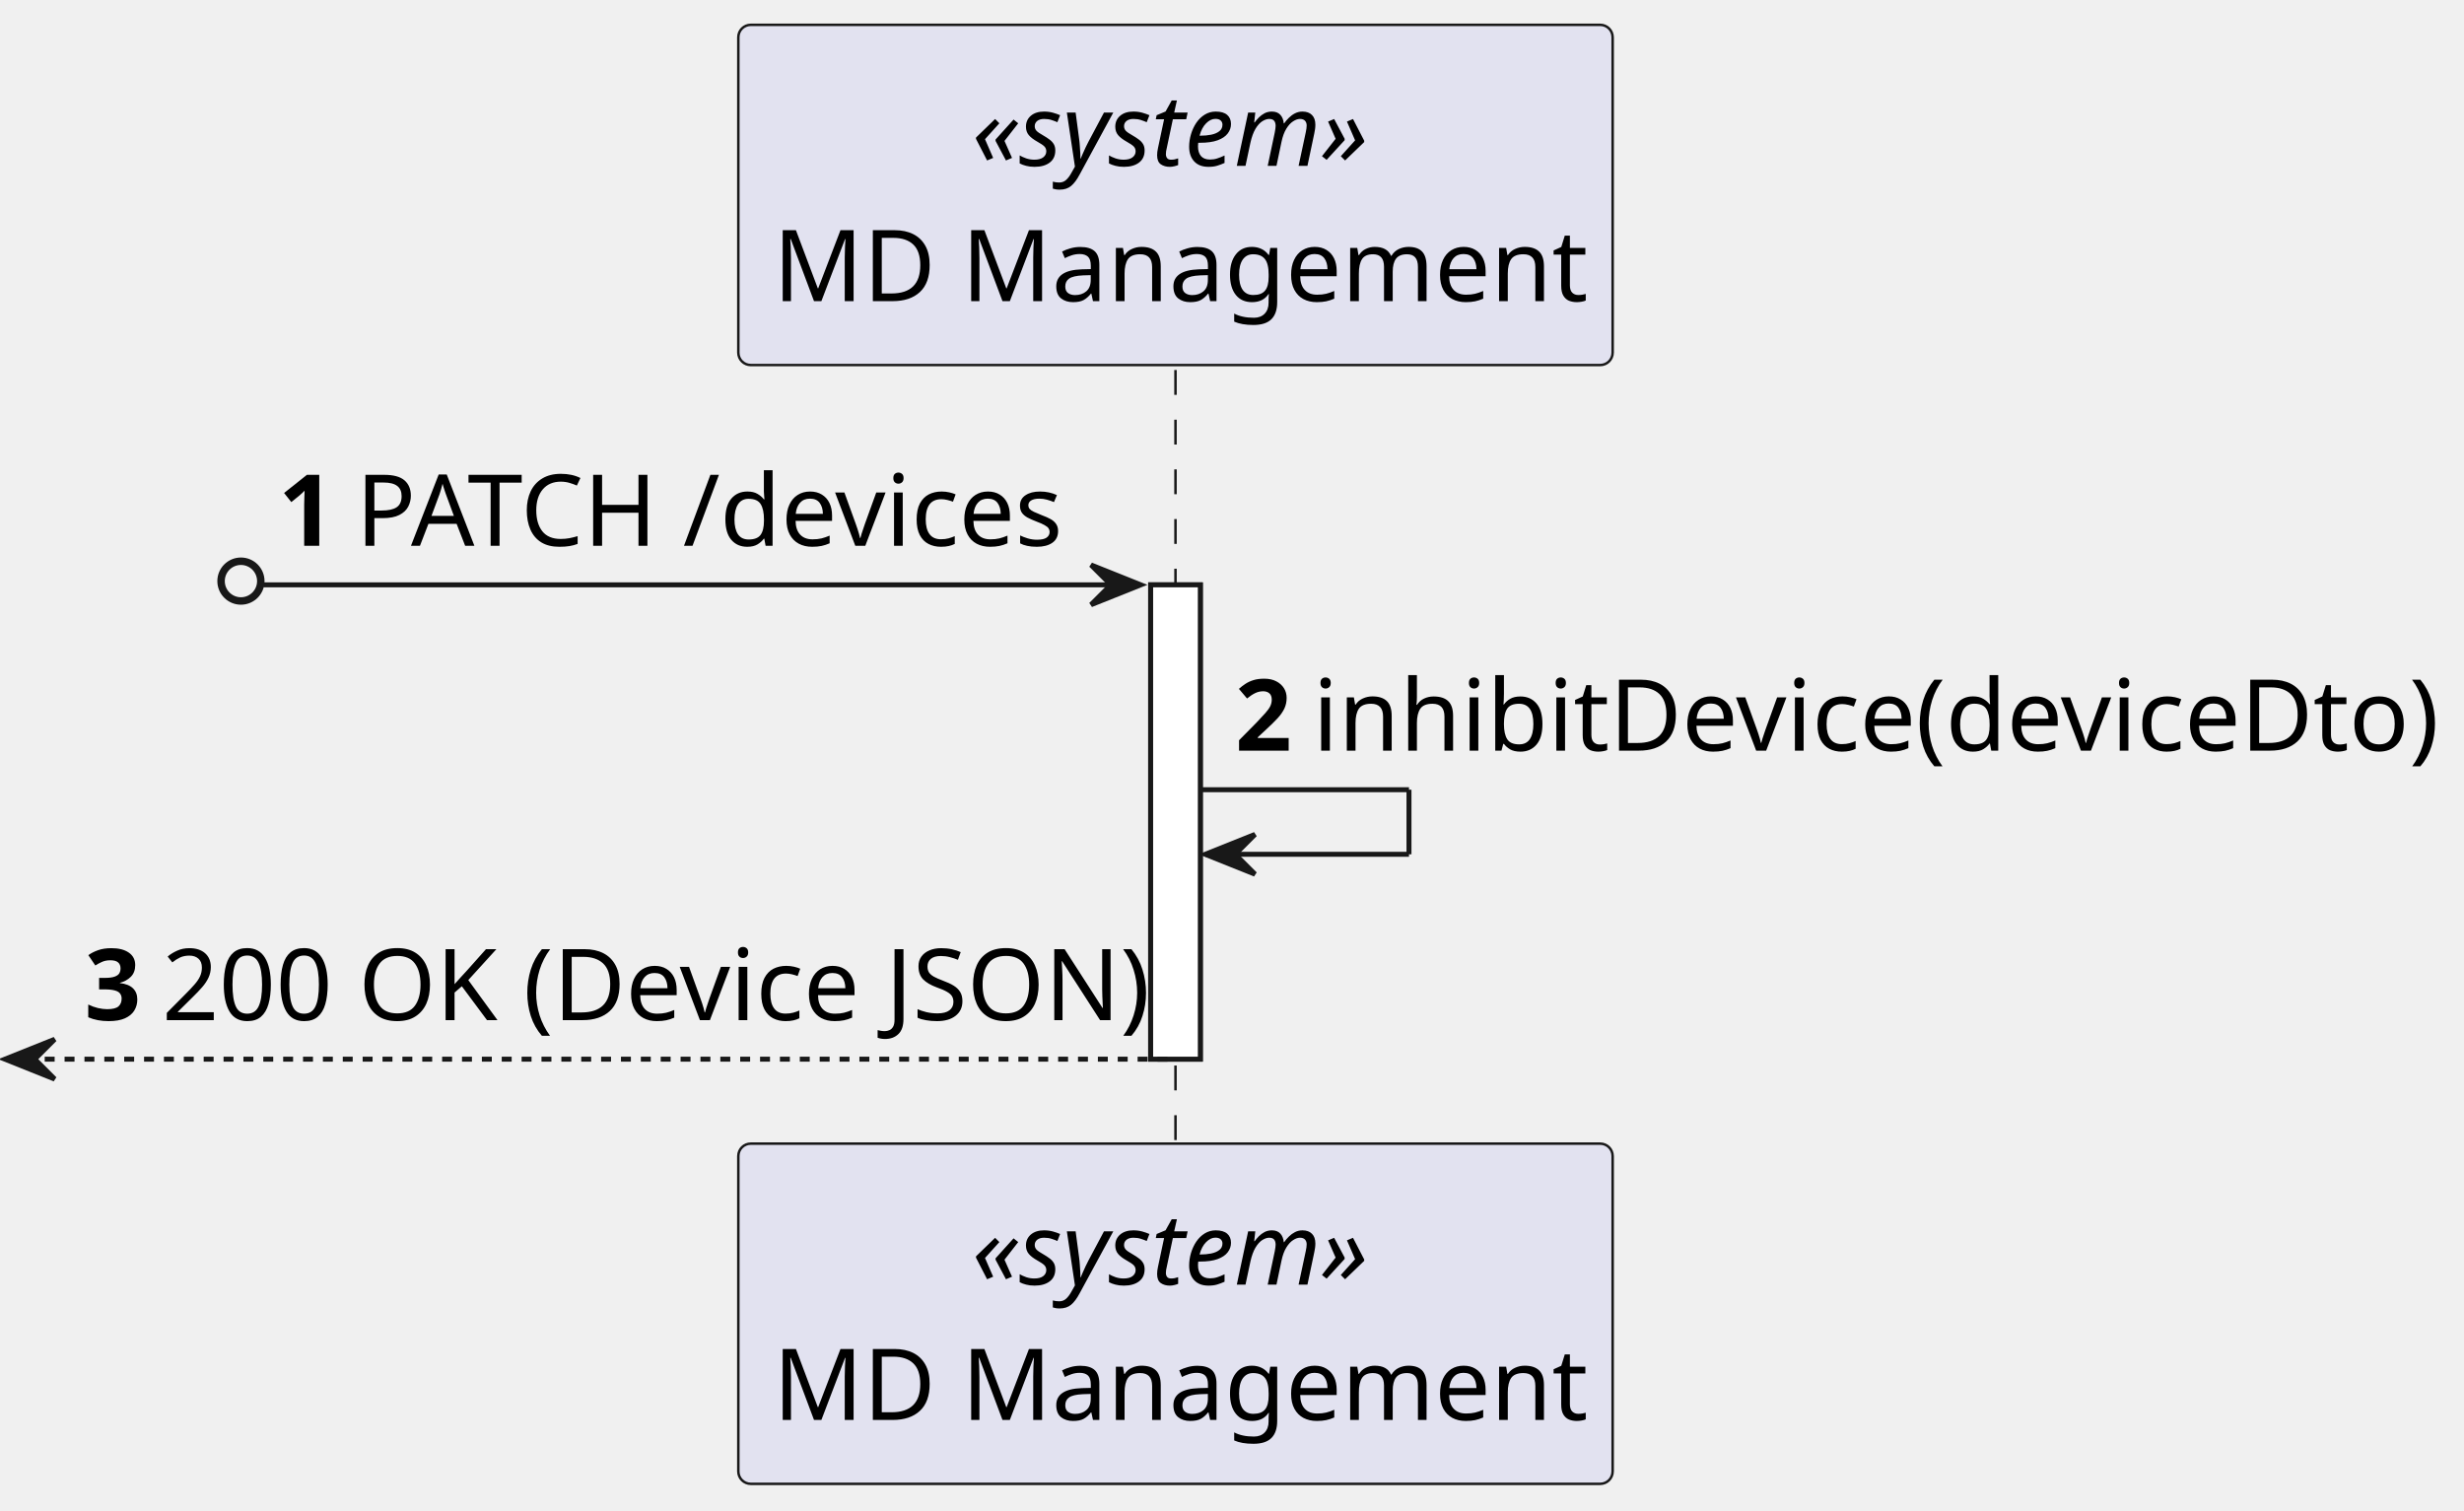
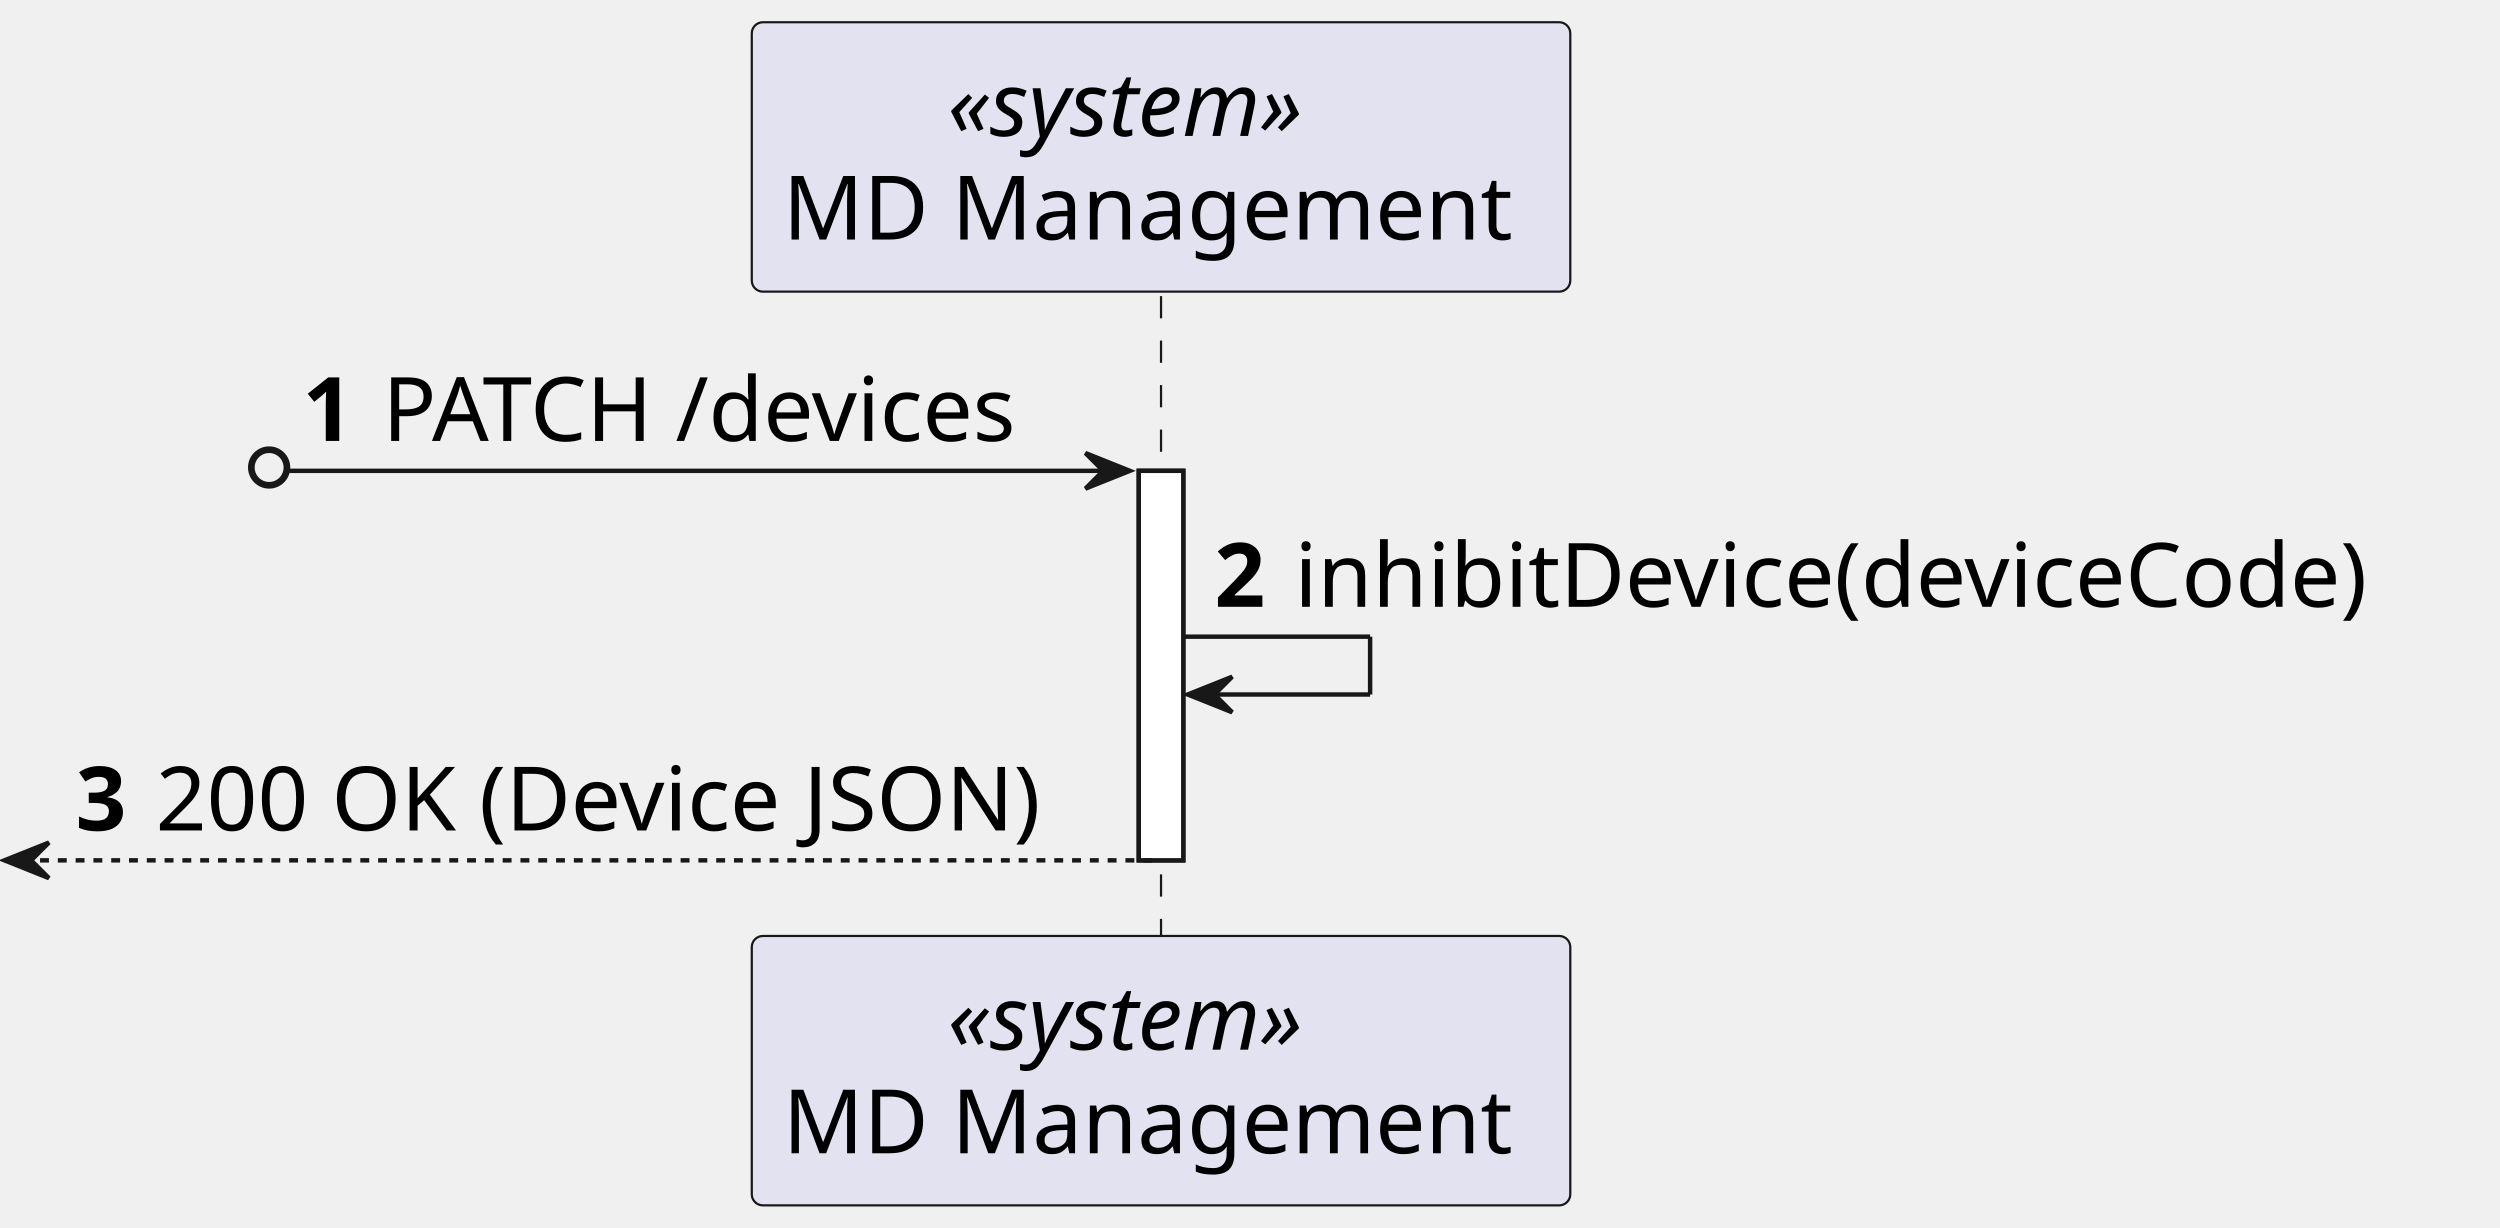
- <svg xmlns="http://www.w3.org/2000/svg" contentStyleType="text/css" height="304px" preserveAspectRatio="none" style="width:496px;height:304px;background:#FFFFFF;" version="1.1" viewBox="0 0 496 304" width="496px" zoomAndPan="magnify">
+ <svg xmlns="http://www.w3.org/2000/svg" contentStyleType="text/css" height="276px" preserveAspectRatio="none" style="width:562px;height:276px;background:#FFFFFF;" version="1.1" viewBox="0 0 562 276" width="562px" zoomAndPan="magnify">
  <defs />
  <g>
-     <rect fill="#FFFFFF" height="95.48" style="stroke:#181818;stroke-width:1.0;" width="10" x="231.625" y="117.72" />
-     <line style="stroke:#181818;stroke-width:0.5;stroke-dasharray:5.0,5.0;" x1="236.625" x2="236.625" y1="74.48" y2="231.2" />
-     <rect fill="#E2E2F0" height="68.48" rx="2.5" ry="2.5" style="stroke:#181818;stroke-width:0.5;" width="176" x="148.625" y="5" />
-     <text fill="#000000" font-family="sans-serif" font-size="20" font-style="italic" lengthAdjust="spacing" textLength="82" x="195.625" y="33.38">«system»</text>
-     <text fill="#000000" font-family="sans-serif" font-size="20" lengthAdjust="spacing" textLength="162" x="155.625" y="60.62">MD Management</text>
-     <rect fill="#E2E2F0" height="68.48" rx="2.5" ry="2.5" style="stroke:#181818;stroke-width:0.5;" width="176" x="148.625" y="230.2" />
-     <text fill="#000000" font-family="sans-serif" font-size="20" font-style="italic" lengthAdjust="spacing" textLength="82" x="195.625" y="258.58">«system»</text>
-     <text fill="#000000" font-family="sans-serif" font-size="20" lengthAdjust="spacing" textLength="162" x="155.625" y="285.82">MD Management</text>
-     <rect fill="#FFFFFF" height="95.48" style="stroke:#181818;stroke-width:1.0;" width="10" x="231.625" y="117.72" />
-     <ellipse cx="48.5" cy="116.97" fill="none" rx="4" ry="4" style="stroke:#181818;stroke-width:1.5;" />
-     <polygon fill="#181818" points="219.625,113.72,229.625,117.72,219.625,121.72,223.625,117.72" style="stroke:#181818;stroke-width:1.0;" />
-     <line style="stroke:#181818;stroke-width:1.0;" x1="53" x2="225.625" y1="117.72" y2="117.72" />
-     <text fill="#000000" font-family="sans-serif" font-size="20" font-weight="bold" lengthAdjust="spacing" textLength="11.625" x="56" y="109.86">1</text>
-     <text fill="#000000" font-family="sans-serif" font-size="20" lengthAdjust="spacing" textLength="145" x="71.625" y="109.86">PATCH /devices</text>
-     <line style="stroke:#181818;stroke-width:1.0;" x1="241.625" x2="283.625" y1="158.96" y2="158.96" />
-     <line style="stroke:#181818;stroke-width:1.0;" x1="283.625" x2="283.625" y1="158.96" y2="171.96" />
-     <line style="stroke:#181818;stroke-width:1.0;" x1="242.625" x2="283.625" y1="171.96" y2="171.96" />
-     <polygon fill="#181818" points="252.625,167.96,242.625,171.96,252.625,175.96,248.625,171.96" style="stroke:#181818;stroke-width:1.0;" />
-     <text fill="#000000" font-family="sans-serif" font-size="20" font-weight="bold" lengthAdjust="spacing" textLength="11.625" x="248.625" y="151.1">2</text>
-     <text fill="#000000" font-family="sans-serif" font-size="20" lengthAdjust="spacing" textLength="225" x="264.25" y="151.1">inhibitDevice(deviceDto)</text>
-     <polygon fill="#181818" points="11,209.2,1,213.2,11,217.2,7,213.2" style="stroke:#181818;stroke-width:1.0;" />
-     <line style="stroke:#181818;stroke-width:1.0;stroke-dasharray:2.0,2.0;" x1="5" x2="235.625" y1="213.2" y2="213.2" />
-     <text fill="#000000" font-family="sans-serif" font-size="20" font-weight="bold" lengthAdjust="spacing" textLength="11.625" x="17" y="205.34">3</text>
-     <text fill="#000000" font-family="sans-serif" font-size="20" lengthAdjust="spacing" textLength="197" x="32.625" y="205.34">200 OK (Device JSON)</text>
+     <rect fill="#FFFFFF" height="87.562" style="stroke:#181818;stroke-width:1.0;" width="10" x="256" y="105.844" />
+     <line style="stroke:#181818;stroke-width:0.5;stroke-dasharray:5.0,5.0;" x1="261" x2="261" y1="66.562" y2="211.406" />
+     <rect fill="#E2E2F0" height="60.562" rx="2.5" ry="2.5" style="stroke:#181818;stroke-width:0.5;" width="184" x="169" y="5" />
+     <text fill="#000000" font-family="sans-serif" font-size="20" font-style="italic" lengthAdjust="spacing" textLength="96" x="213" y="30.564">«system»</text>
+     <text fill="#000000" font-family="sans-serif" font-size="20" lengthAdjust="spacing" textLength="170" x="176" y="53.846">MD Management</text>
+     <rect fill="#E2E2F0" height="60.562" rx="2.5" ry="2.5" style="stroke:#181818;stroke-width:0.5;" width="184" x="169" y="210.406" />
+     <text fill="#000000" font-family="sans-serif" font-size="20" font-style="italic" lengthAdjust="spacing" textLength="96" x="213" y="235.971">«system»</text>
+     <text fill="#000000" font-family="sans-serif" font-size="20" lengthAdjust="spacing" textLength="170" x="176" y="259.252">MD Management</text>
+     <rect fill="#FFFFFF" height="87.562" style="stroke:#181818;stroke-width:1.0;" width="10" x="256" y="105.844" />
+     <ellipse cx="60.5" cy="105.094" fill="none" rx="4" ry="4" style="stroke:#181818;stroke-width:1.5;" />
+     <polygon fill="#181818" points="244,101.844,254,105.844,244,109.844,248,105.844" style="stroke:#181818;stroke-width:1.0;" />
+     <line style="stroke:#181818;stroke-width:1.0;" x1="65" x2="250" y1="105.844" y2="105.844" />
+     <text fill="#000000" font-family="sans-serif" font-size="20" font-weight="bold" lengthAdjust="spacing" textLength="14" x="68" y="99.127">1</text>
+     <text fill="#000000" font-family="sans-serif" font-size="20" lengthAdjust="spacing" textLength="155" x="86" y="99.127">PATCH /devices</text>
+     <line style="stroke:#181818;stroke-width:1.0;" x1="266" x2="308" y1="143.125" y2="143.125" />
+     <line style="stroke:#181818;stroke-width:1.0;" x1="308" x2="308" y1="143.125" y2="156.125" />
+     <line style="stroke:#181818;stroke-width:1.0;" x1="267" x2="308" y1="156.125" y2="156.125" />
+     <polygon fill="#181818" points="277,152.125,267,156.125,277,160.125,273,156.125" style="stroke:#181818;stroke-width:1.0;" />
+     <text fill="#000000" font-family="sans-serif" font-size="20" font-weight="bold" lengthAdjust="spacing" textLength="14" x="273" y="136.408">2</text>
+     <text fill="#000000" font-family="sans-serif" font-size="20" lengthAdjust="spacing" textLength="264" x="291" y="136.408">inhibitDevice(deviceCode)</text>
+     <polygon fill="#181818" points="11,189.406,1,193.406,11,197.406,7,193.406" style="stroke:#181818;stroke-width:1.0;" />
+     <line style="stroke:#181818;stroke-width:1.0;stroke-dasharray:2.0,2.0;" x1="5" x2="260" y1="193.406" y2="193.406" />
+     <text fill="#000000" font-family="sans-serif" font-size="20" font-weight="bold" lengthAdjust="spacing" textLength="14" x="17" y="186.69">3</text>
+     <text fill="#000000" font-family="sans-serif" font-size="20" lengthAdjust="spacing" textLength="219" x="35" y="186.69">200 OK (Device JSON)</text>
  </g>
</svg>
